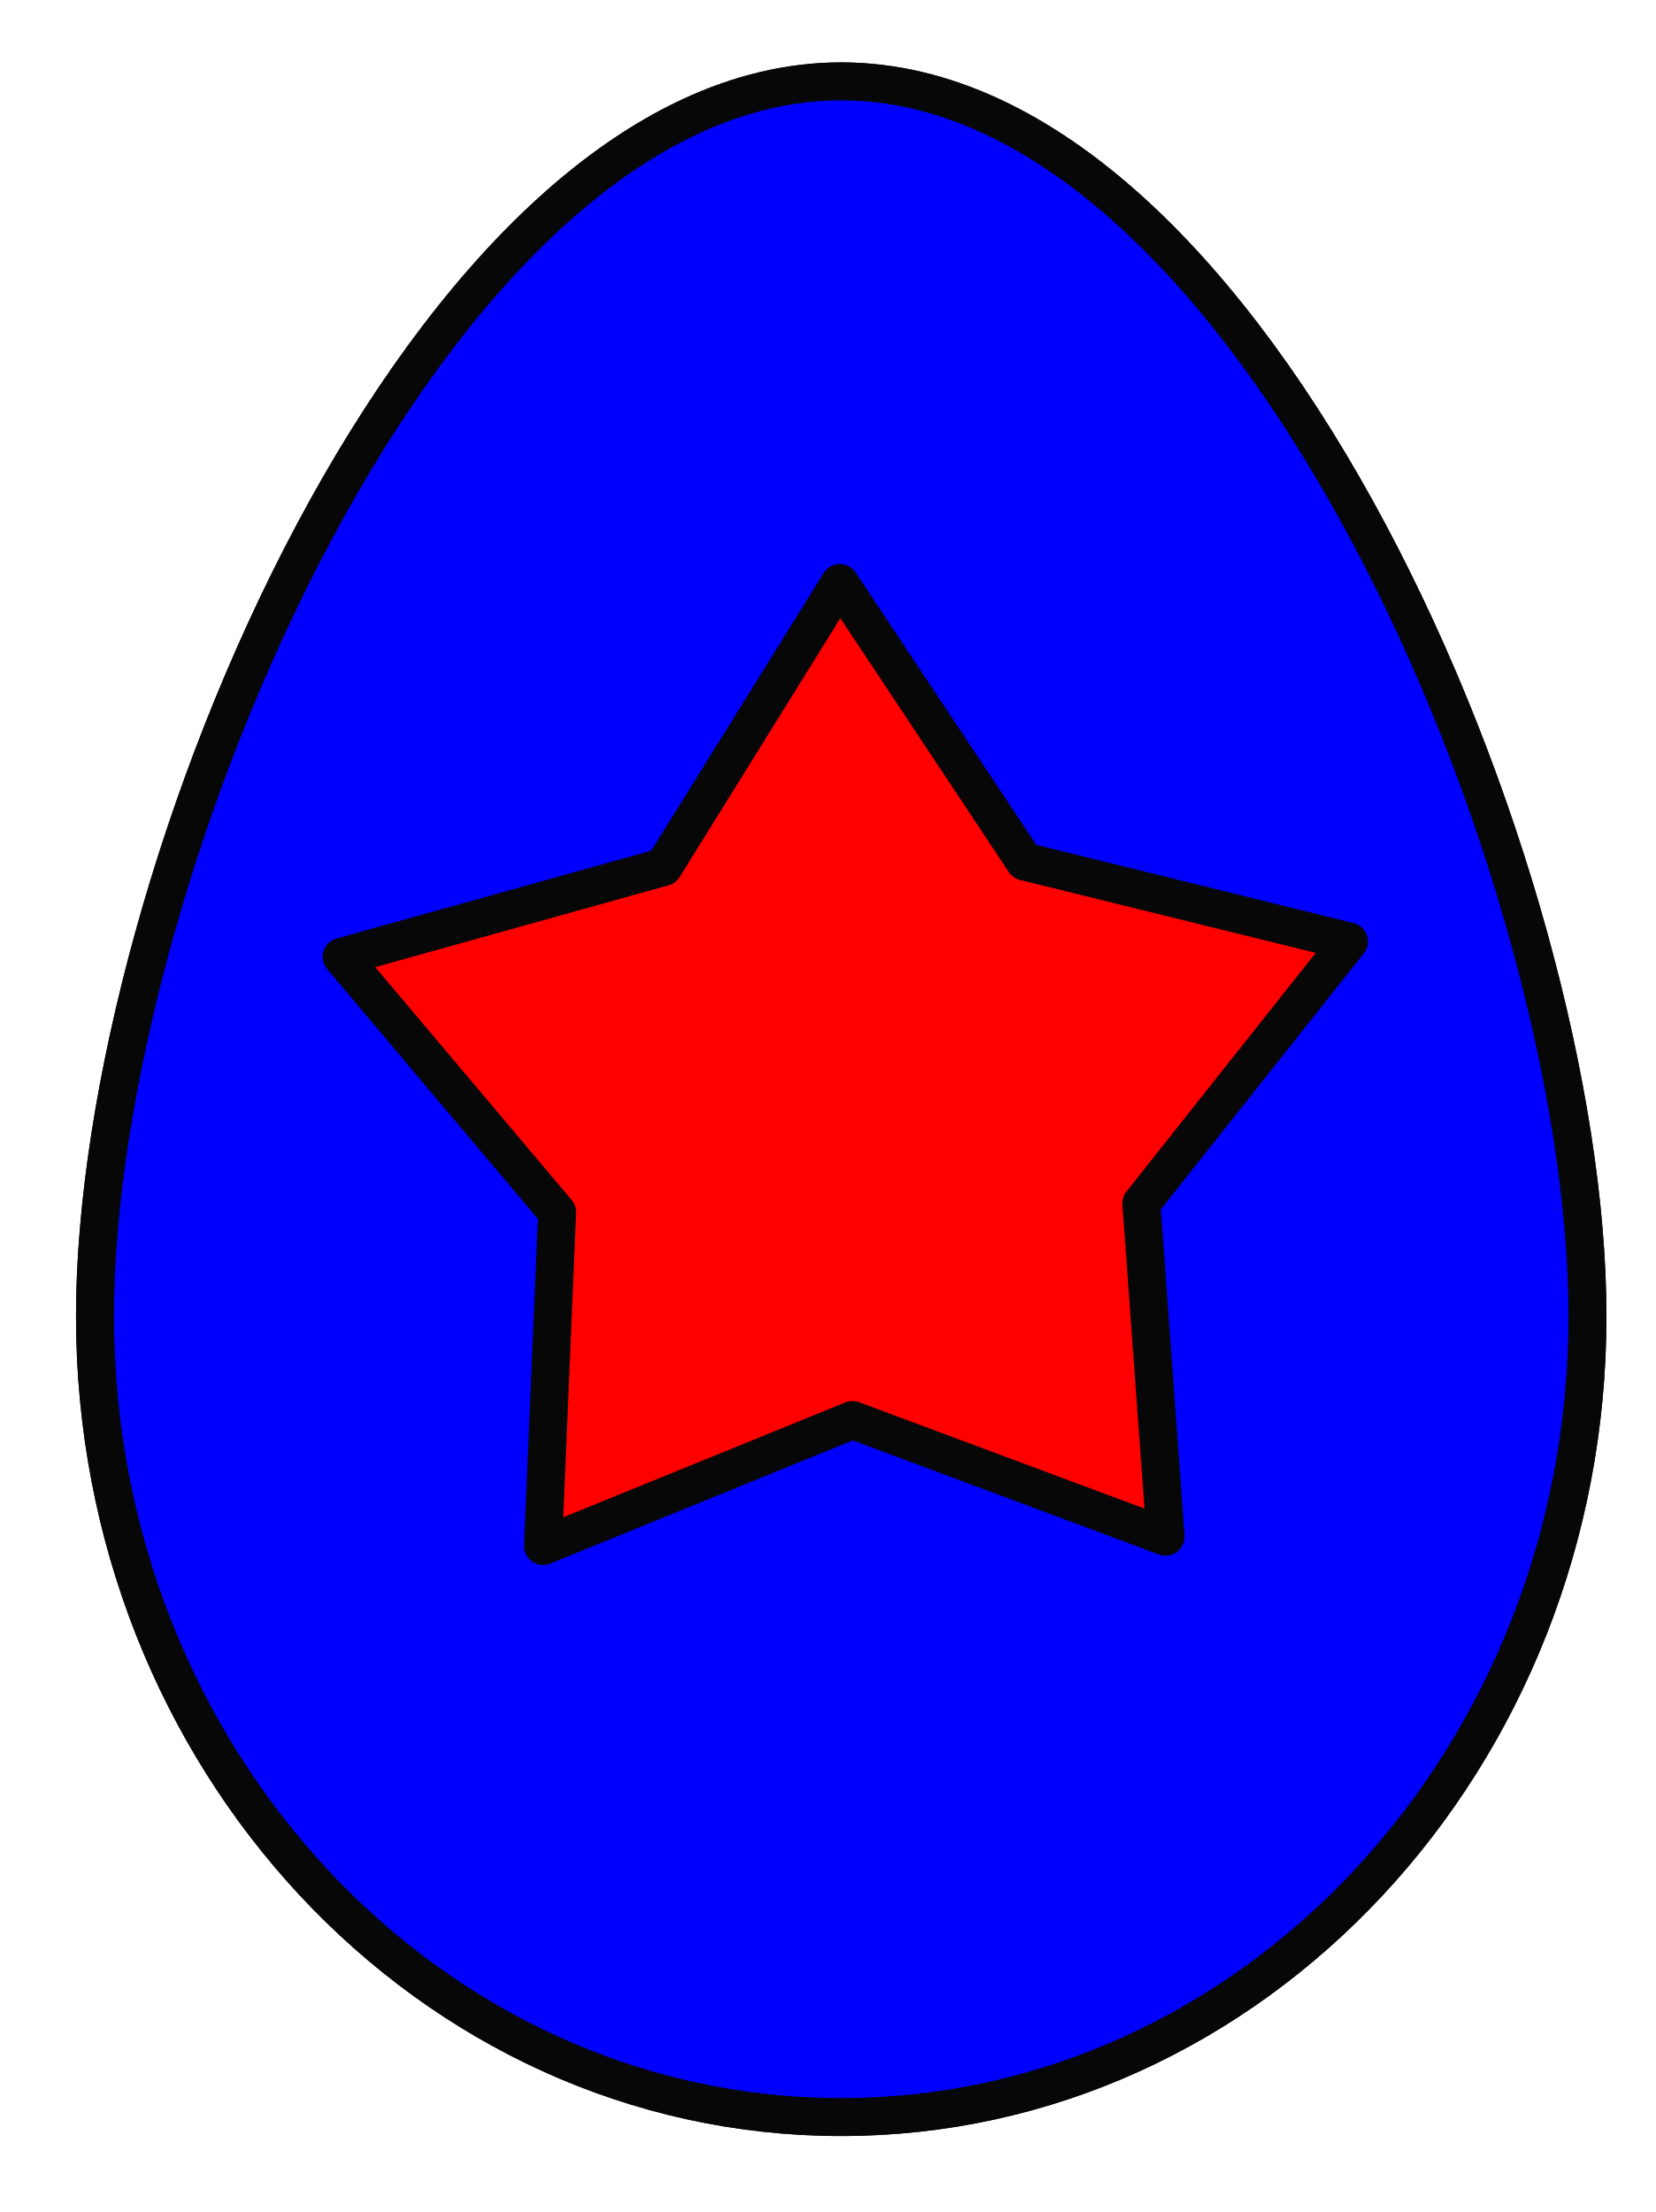
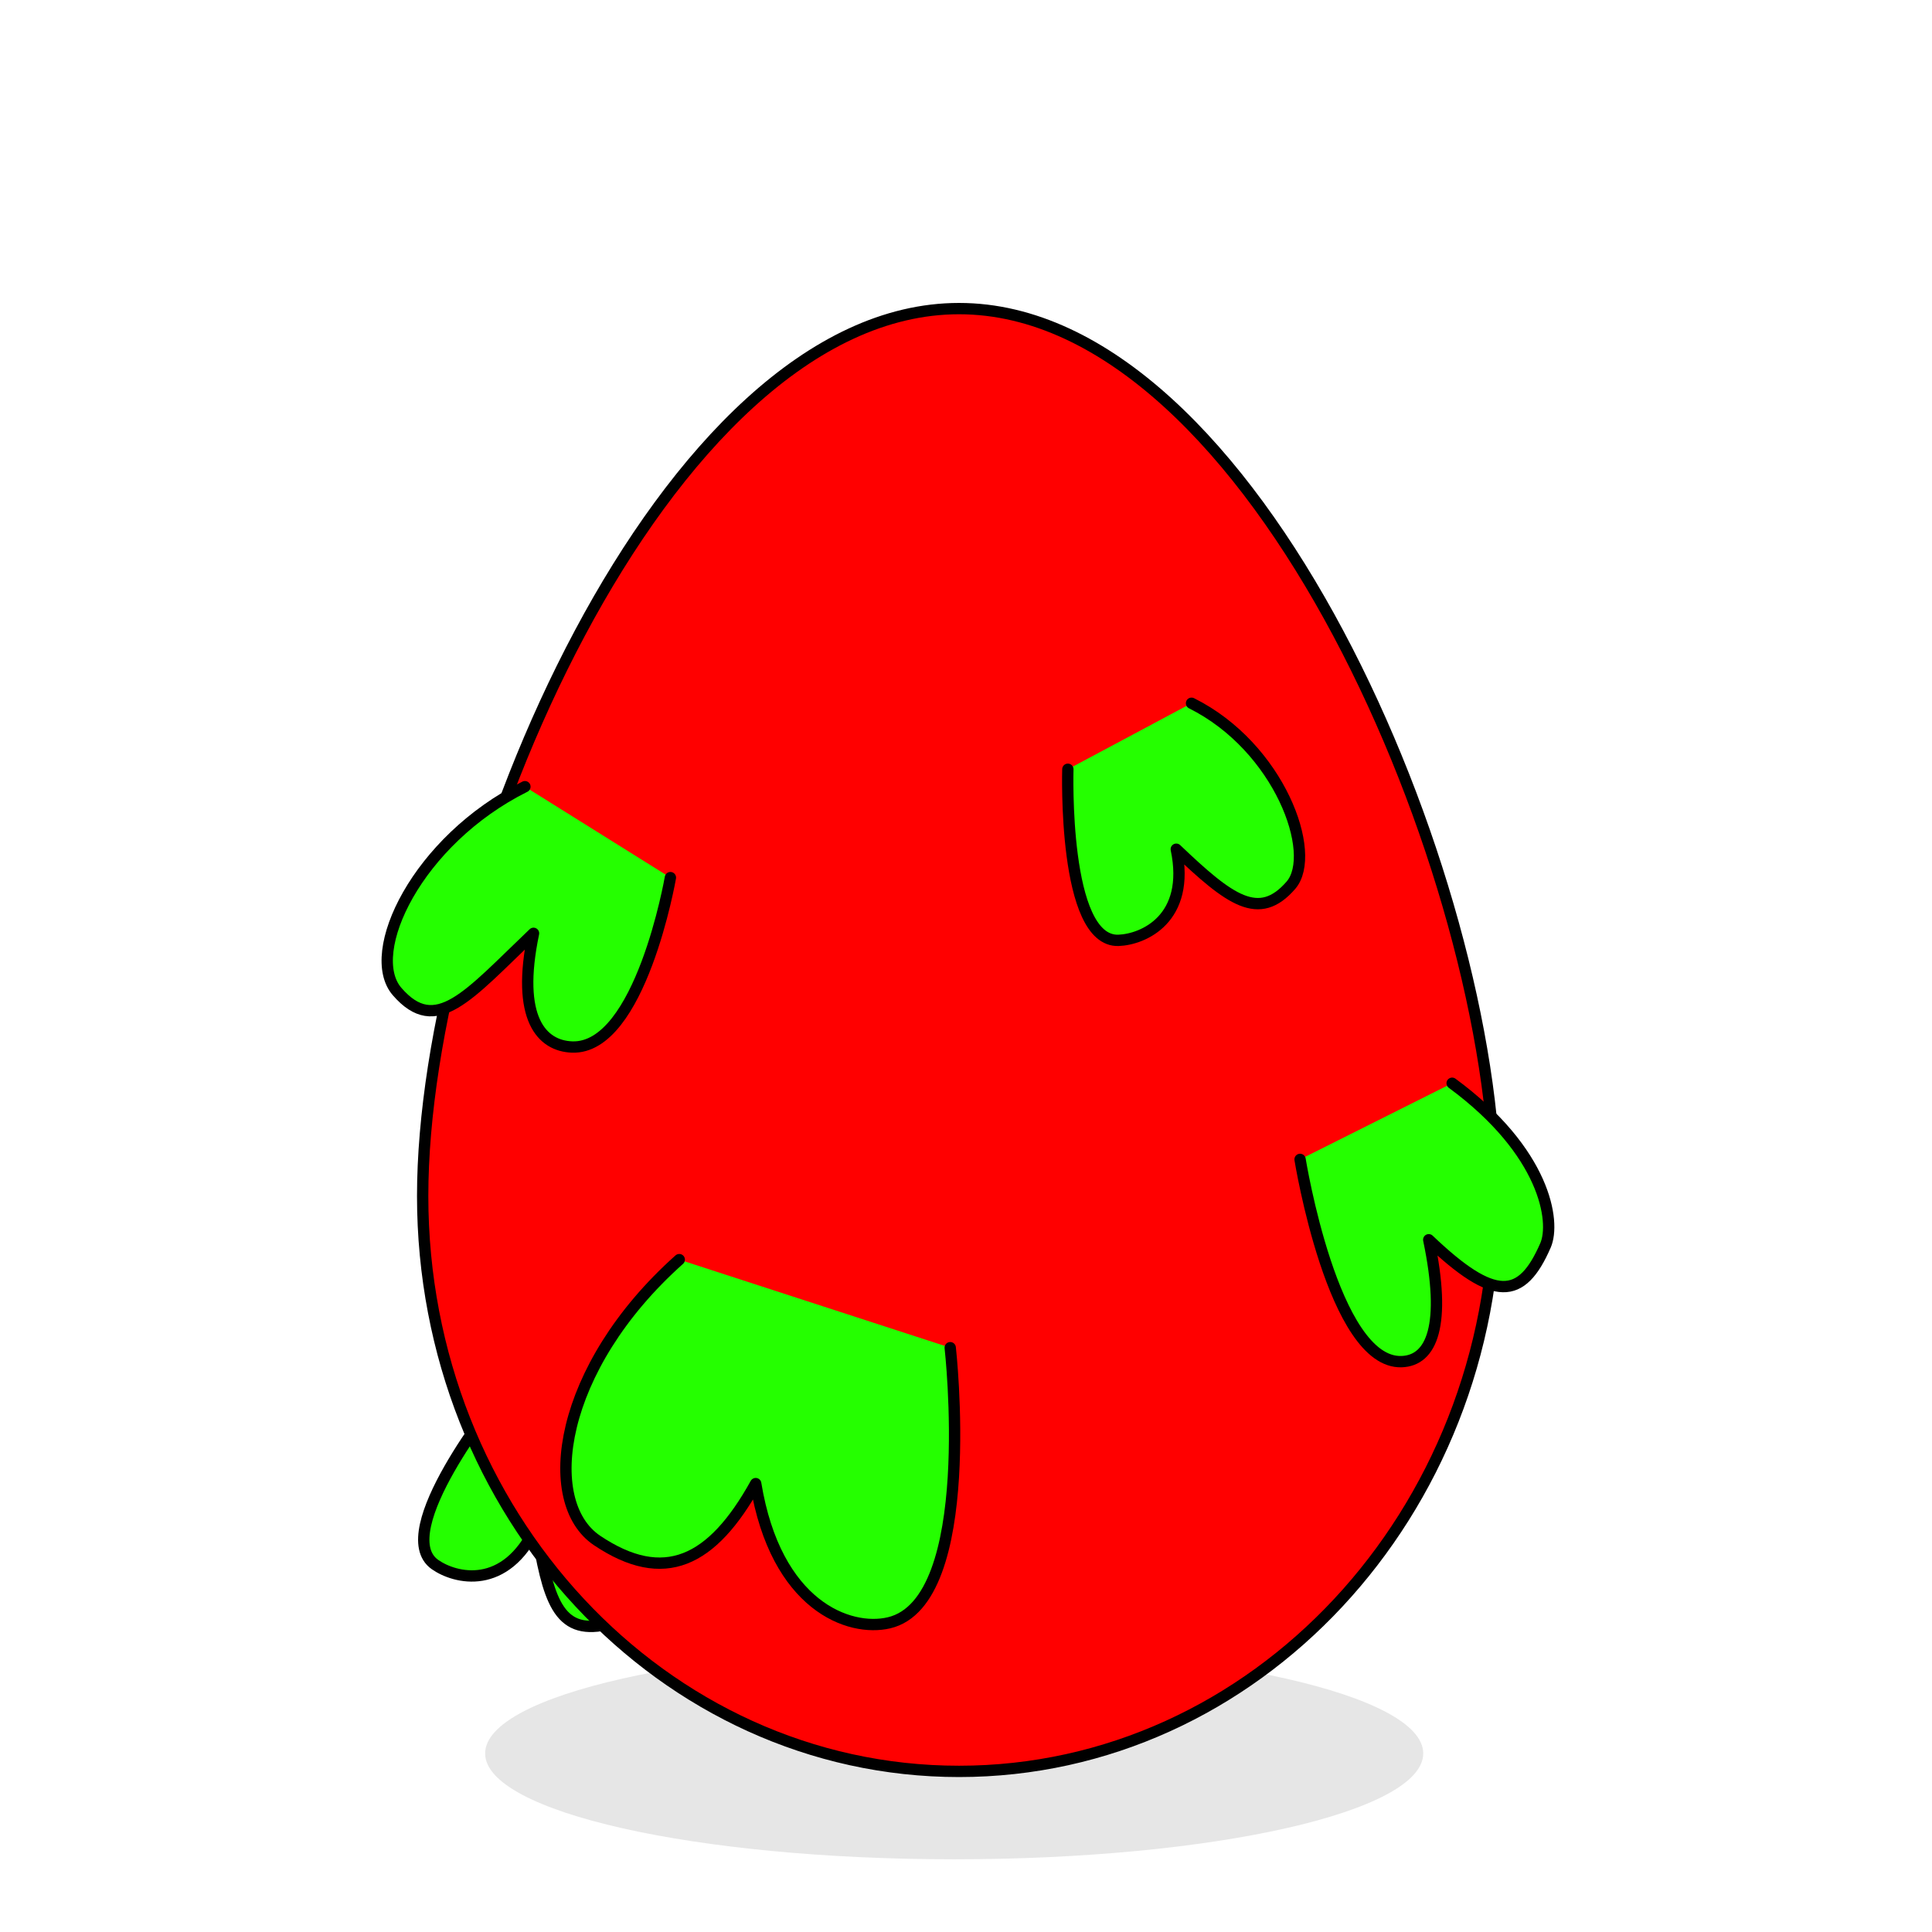
- <svg xmlns="http://www.w3.org/2000/svg" id="svg2447" viewBox="0 0 348.57 465.71" version="1.0">
-   <defs id="defs2449">
-     <filter id="filter3281">
-       <feGaussianBlur id="feGaussianBlur3283" stdDeviation="3.811" />
-     </filter>
-     <radialGradient id="radialGradient3291" gradientUnits="userSpaceOnUse" cy="293.63" cx="177.14" gradientTransform="matrix(1 0 0 1.3595 148.57 67.451)" r="158.94">
-       <stop id="stop3279" style="stop-color:#fdfb05" offset="0" />
-       <stop id="stop3281" style="stop-color:#fdfb05;stop-opacity:0" offset="1" />
-     </radialGradient>
-     <radialGradient id="radialGradient3293" gradientUnits="userSpaceOnUse" cy="293.64" cx="177.15" gradientTransform="matrix(1 0 0 1.3596 148.57 67.41)" r="158.94">
-       <stop id="stop3263" style="stop-color:#e2e2e2" offset="0" />
-       <stop id="stop3265" style="stop-color:#e2e2e2;stop-opacity:0" offset="1" />
-     </radialGradient>
-   </defs>
-   <g id="layer1" transform="translate(-148.57 -235.22)">
-     <g id="g3285">
-       <path id="path3234" class="secondaryColor" style="stroke-linejoin:round;;stroke:#070707;stroke-width:8;fill:red" d="m482.86 512.36c0 93.05-70.4 168.57-157.15 168.57-86.74 0-157.14-75.52-157.14-168.57s70.4-260 157.14-260c86.75 0 157.15 166.95 157.15 260z" />
-       <path id="path2435" class="primaryColor" style="stroke-linejoin:round;;stroke:#070707;stroke-width:8;fill:blue" d="m325.71 252.35c-86.75 0-157.13 166.95-157.13 260s70.38 168.59 157.13 168.59c86.74 0 157.15-75.54 157.15-168.59s-70.41-260-157.15-260zm-0.29 105.62l38.91 58.63 68.31 16.84-43.72 55.13 5.1 70.18-65.94-24.56-65.16 26.53 2.97-70.28-45.37-53.78 67.78-18.91 37.12-59.78z" />
-     </g>
+ <svg xmlns="http://www.w3.org/2000/svg" width="512" height="512" viewBox="0 0 512 512" version="1.1" id="svg5" xml:space="preserve">
+   <defs id="defs2" />
+   <linearGradient id="rainbow" gradientUnits="userSpaceOnUse">
+     <stop offset="20%" stop-color="rgb(255,0,0)" />
+     <stop offset="40%" stop-color="rgb(255,255,0)" />
+     <stop offset="60%" stop-color="rgb(0,192,255)" />
+     <stop offset="80%" stop-color="rgb(192,0,255)" />
+   </linearGradient>
+   <g id="layer3" style="display:inline">
+     <ellipse style="fill:#000000;fill-opacity:0.1;stroke:none;stroke-width:2.184;stroke-linecap:round;stroke-linejoin:round;stroke-dasharray:none;stroke-opacity:1" id="path7282" cx="252.869" cy="464.678" rx="124.303" ry="28.053" />
+   </g>
+   <g id="layer1" transform="translate(-51.2691,-87.06073)" style="display:inline">
+     <path style="display:inline;fill:#25ff00;fill-opacity:1;stroke:#000000;stroke-width:3;stroke-linecap:round;stroke-linejoin:round;stroke-dasharray:none;stroke-opacity:1" d="m 219.914,463.285 c 11.573,23.361 2.645,52.058 -8.126,54.343 -12.642,2.681 -15.315,-6.585 -18.456,-25.954 -8.089,17.083 -21.446,13.762 -26.785,10.007 -12.126,-8.528 16.681,-44.248 16.681,-44.248" id="path17332-6-6-1" class="secondaryColor" />
+     <path id="path3234" style="display:inline;fill:#ff0000;stroke:#000000;stroke-width:3;stroke-linejoin:round;stroke-dasharray:none;stroke-opacity:1" d="m 488.165,564.528 c 0,84.166 -63.679,152.477 -142.147,152.477 -78.459,0 -142.138,-68.31 -142.138,-152.477 0,-84.166 63.679,-235.178 142.138,-235.178 78.468,0 142.147,151.011 142.147,235.178 z" class="primaryColor" transform="translate(-40.59975,-160.5074)" />
+     <path style="fill:#25ff00;fill-opacity:1;stroke:#000000;stroke-width:3;stroke-linecap:round;stroke-linejoin:round;stroke-dasharray:none;stroke-opacity:1" d="m 190.377,295.539 c -28.59,14.249 -42.708,44.083 -33.88,54.284 10.362,11.974 18.763,1.171 36.164,-15.42 -4.742,22.669 2.228,29.843 10.221,30.127 18.153,0.645 26.053,-44.892 26.053,-44.892" id="path17332" class="secondaryColor" />
+     <path style="display:inline;fill:#25ff00;fill-opacity:1;stroke:#000000;stroke-width:3;stroke-linecap:round;stroke-linejoin:round;stroke-dasharray:none;stroke-opacity:1" d="m 436.099,374.132 c 24.674,18.165 27.478,36.685 24.742,42.97 -6.32,14.519 -13.541,15.096 -30.942,-1.496 4.742,22.669 0.818,32.019 -7.175,32.303 -18.153,0.645 -26.923,-53.595 -26.923,-53.595" id="path17332-6" class="secondaryColor" />
+     <path style="display:inline;fill:#25ff00;fill-opacity:1;stroke:#000000;stroke-width:3;stroke-linecap:round;stroke-linejoin:round;stroke-dasharray:none;stroke-opacity:1" d="m 367.035,273.43 c 23.333,11.629 33.55,39.894 26.345,48.219 -8.457,9.773 -16.183,4.002 -30.385,-9.539 3.87,18.501 -8.781,23.921 -15.304,24.153 -14.815,0.526 -13.43,-45.341 -13.43,-45.341" id="path17332-6-6" class="secondaryColor" />
+     <path style="display:inline;fill:#25ff00;fill-opacity:1;stroke:#000000;stroke-width:3;stroke-linecap:round;stroke-linejoin:round;stroke-dasharray:none;stroke-opacity:1" d="m 231.282,420.874 c -32.159,28.7 -36.899,64.283 -21.785,74.429 17.741,11.909 30.498,5.741 42.039,-15.074 5.356,32.499 24.811,39.364 35.316,36.896 23.86,-5.606 16.236,-72.913 16.236,-72.913" id="path17332-1" class="secondaryColor" />
  </g>
</svg>
